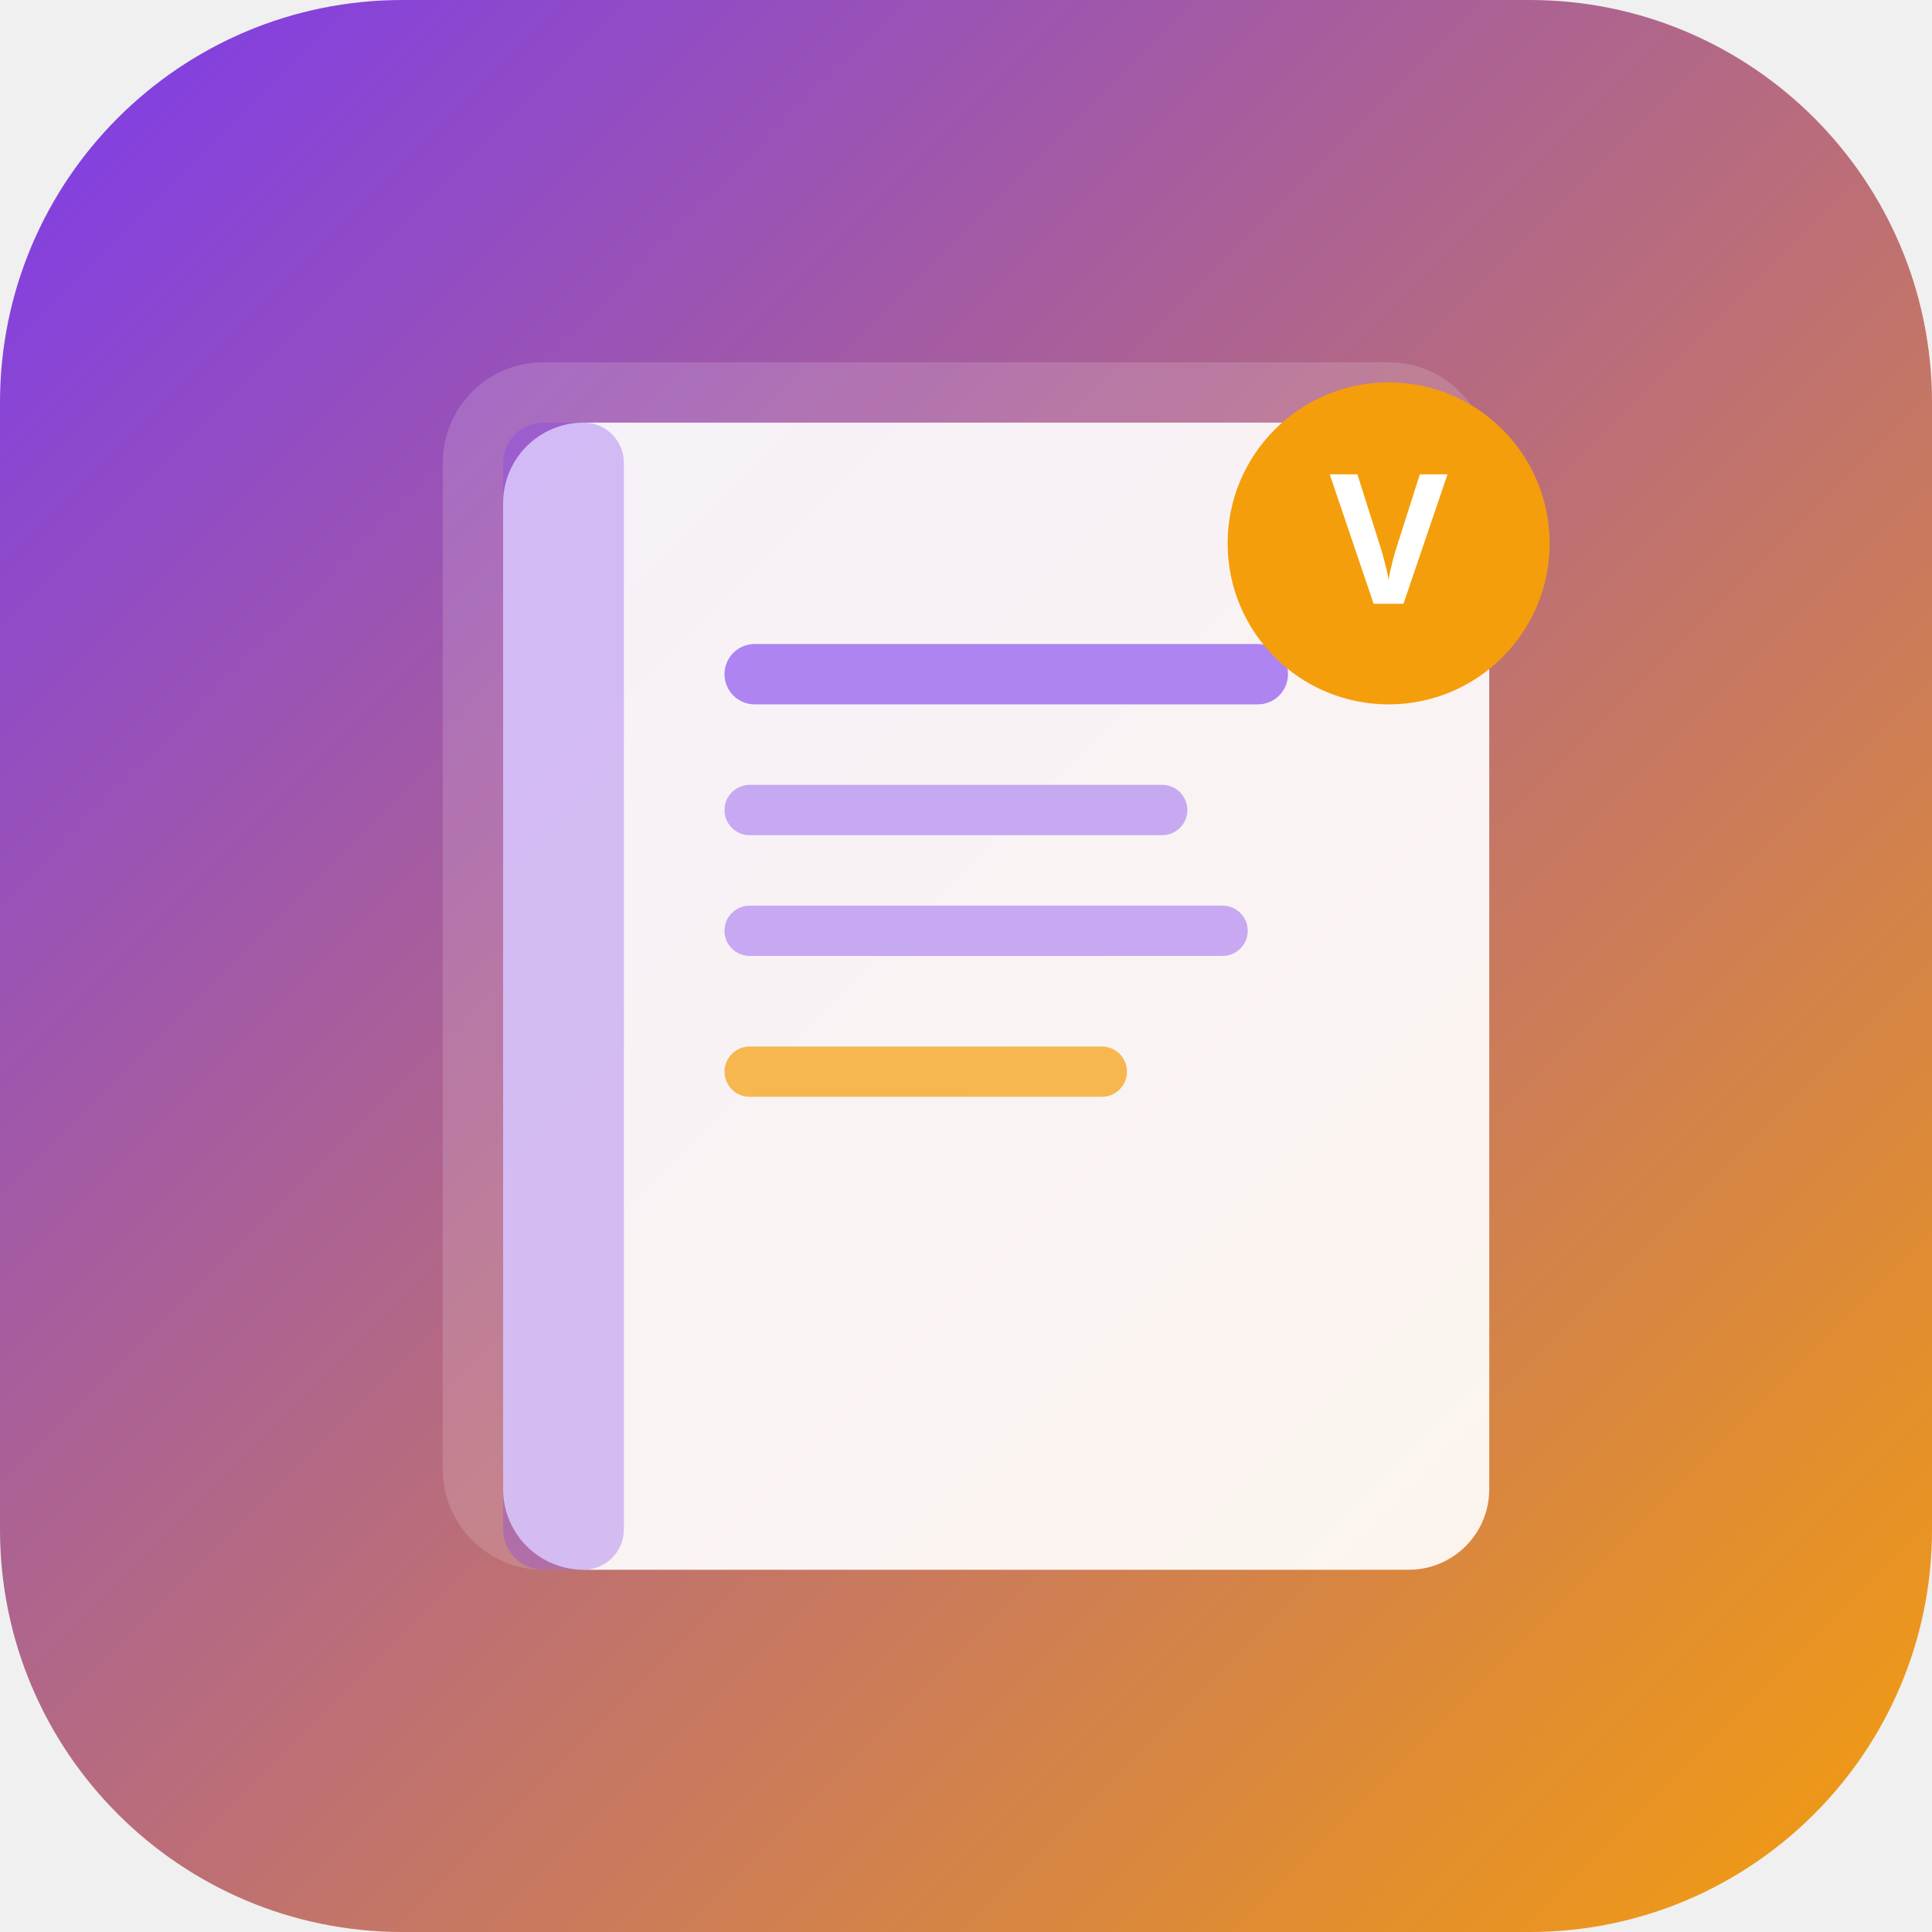
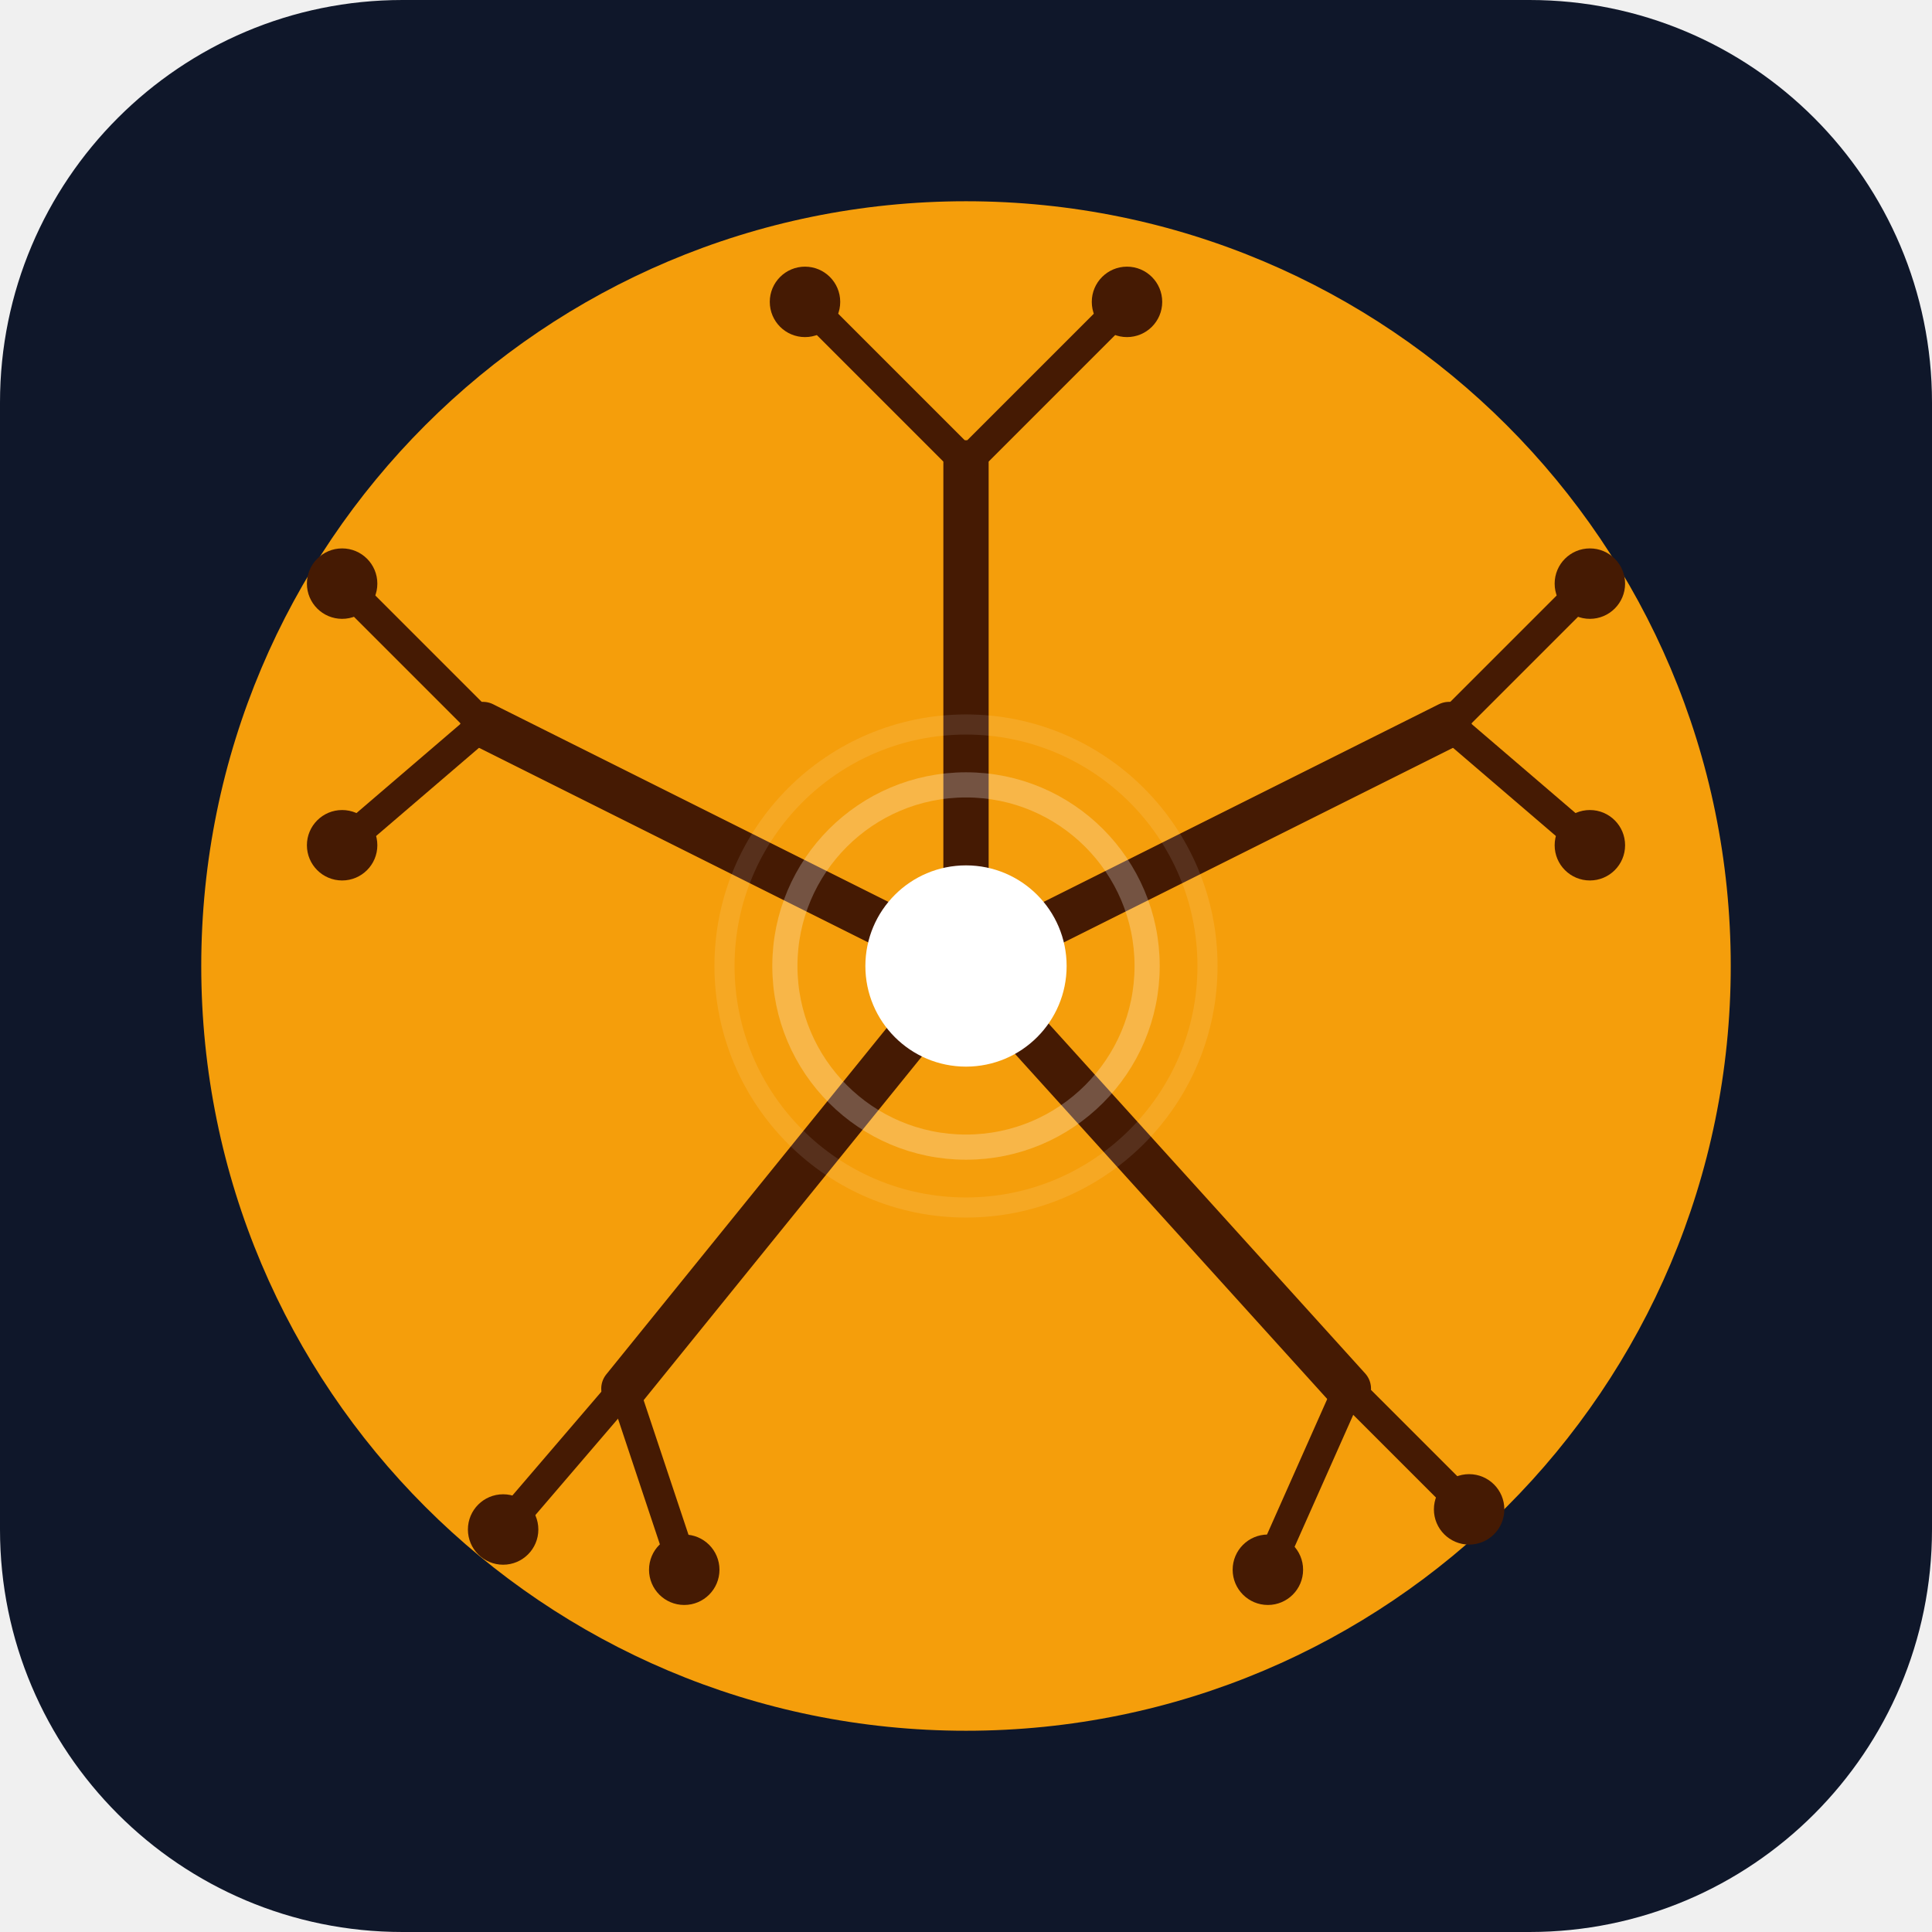
<svg xmlns="http://www.w3.org/2000/svg" viewBox="0 0 192 192" width="192" height="192">
-   <defs>
-     <linearGradient id="bg" x1="0" y1="0" x2="1" y2="1">
-       <stop offset="0%" stop-color="#7c3aed" />
-       <stop offset="100%" stop-color="#f59e0b" />
-     </linearGradient>
-   </defs>
-   <rect width="192" height="192" rx="40" fill="url(#bg)" />
-   <rect x="44" y="36" width="104" height="120" rx="10" fill="white" opacity="0.15" />
-   <rect x="50" y="42" width="98" height="114" rx="8" fill="white" opacity="0.9" />
-   <rect x="50" y="42" width="12" height="114" rx="4" fill="#7c3aed" opacity="0.3" />
-   <rect x="72" y="64" width="56" height="6" rx="3" fill="#7c3aed" opacity="0.6" />
-   <rect x="72" y="78" width="46" height="5" rx="2.5" fill="#7c3aed" opacity="0.4" />
-   <rect x="72" y="90" width="52" height="5" rx="2.5" fill="#7c3aed" opacity="0.4" />
-   <rect x="72" y="104" width="40" height="5" rx="2.5" fill="#f59e0b" opacity="0.7" />
-   <circle cx="138" cy="54" r="16" fill="#f59e0b" />
-   <text x="138" y="60" text-anchor="middle" font-size="18" font-family="system-ui,sans-serif" font-weight="bold" fill="white">V</text>
+   <rect width="192" height="192" rx="40" fill="#0f172a" />
+   <circle cx="96" cy="96" r="76" fill="#f59e0b" />
+   <line x1="96" y1="96" x2="96" y2="46" stroke="#451a03" stroke-width="4.5" stroke-linecap="round" />
+   <line x1="96" y1="96" x2="144" y2="72" stroke="#451a03" stroke-width="4.5" stroke-linecap="round" />
+   <line x1="96" y1="96" x2="134" y2="138" stroke="#451a03" stroke-width="4.5" stroke-linecap="round" />
+   <line x1="96" y1="96" x2="62" y2="138" stroke="#451a03" stroke-width="4.5" stroke-linecap="round" />
+   <line x1="96" y1="96" x2="48" y2="72" stroke="#451a03" stroke-width="4.5" stroke-linecap="round" />
+   <line x1="96" y1="46" x2="80" y2="30" stroke="#451a03" stroke-width="3" stroke-linecap="round" />
+   <line x1="96" y1="46" x2="112" y2="30" stroke="#451a03" stroke-width="3" stroke-linecap="round" />
+   <line x1="144" y1="72" x2="158" y2="58" stroke="#451a03" stroke-width="3" stroke-linecap="round" />
+   <line x1="144" y1="72" x2="158" y2="84" stroke="#451a03" stroke-width="3" stroke-linecap="round" />
+   <line x1="134" y1="138" x2="146" y2="150" stroke="#451a03" stroke-width="3" stroke-linecap="round" />
+   <line x1="134" y1="138" x2="126" y2="156" stroke="#451a03" stroke-width="3" stroke-linecap="round" />
+   <line x1="62" y1="138" x2="50" y2="152" stroke="#451a03" stroke-width="3" stroke-linecap="round" />
+   <line x1="62" y1="138" x2="68" y2="156" stroke="#451a03" stroke-width="3" stroke-linecap="round" />
+   <line x1="48" y1="72" x2="34" y2="58" stroke="#451a03" stroke-width="3" stroke-linecap="round" />
+   <line x1="48" y1="72" x2="34" y2="84" stroke="#451a03" stroke-width="3" stroke-linecap="round" />
+   <circle cx="80" cy="30" r="3.5" fill="#451a03" />
+   <circle cx="112" cy="30" r="3.5" fill="#451a03" />
+   <circle cx="158" cy="58" r="3.5" fill="#451a03" />
+   <circle cx="158" cy="84" r="3.5" fill="#451a03" />
+   <circle cx="146" cy="150" r="3.5" fill="#451a03" />
+   <circle cx="126" cy="156" r="3.5" fill="#451a03" />
+   <circle cx="50" cy="152" r="3.5" fill="#451a03" />
+   <circle cx="68" cy="156" r="3.5" fill="#451a03" />
+   <circle cx="34" cy="58" r="3.5" fill="#451a03" />
+   <circle cx="34" cy="84" r="3.5" fill="#451a03" />
+   <circle cx="96" cy="96" r="24" fill="none" stroke="white" stroke-width="2" opacity="0.10" />
+   <circle cx="96" cy="96" r="18" fill="none" stroke="white" stroke-width="2.5" opacity="0.25" />
+   <circle cx="96" cy="96" r="10" fill="white" />
+   <circle cx="93" cy="93" r="3.5" fill="white" opacity="0.55" />
</svg>
